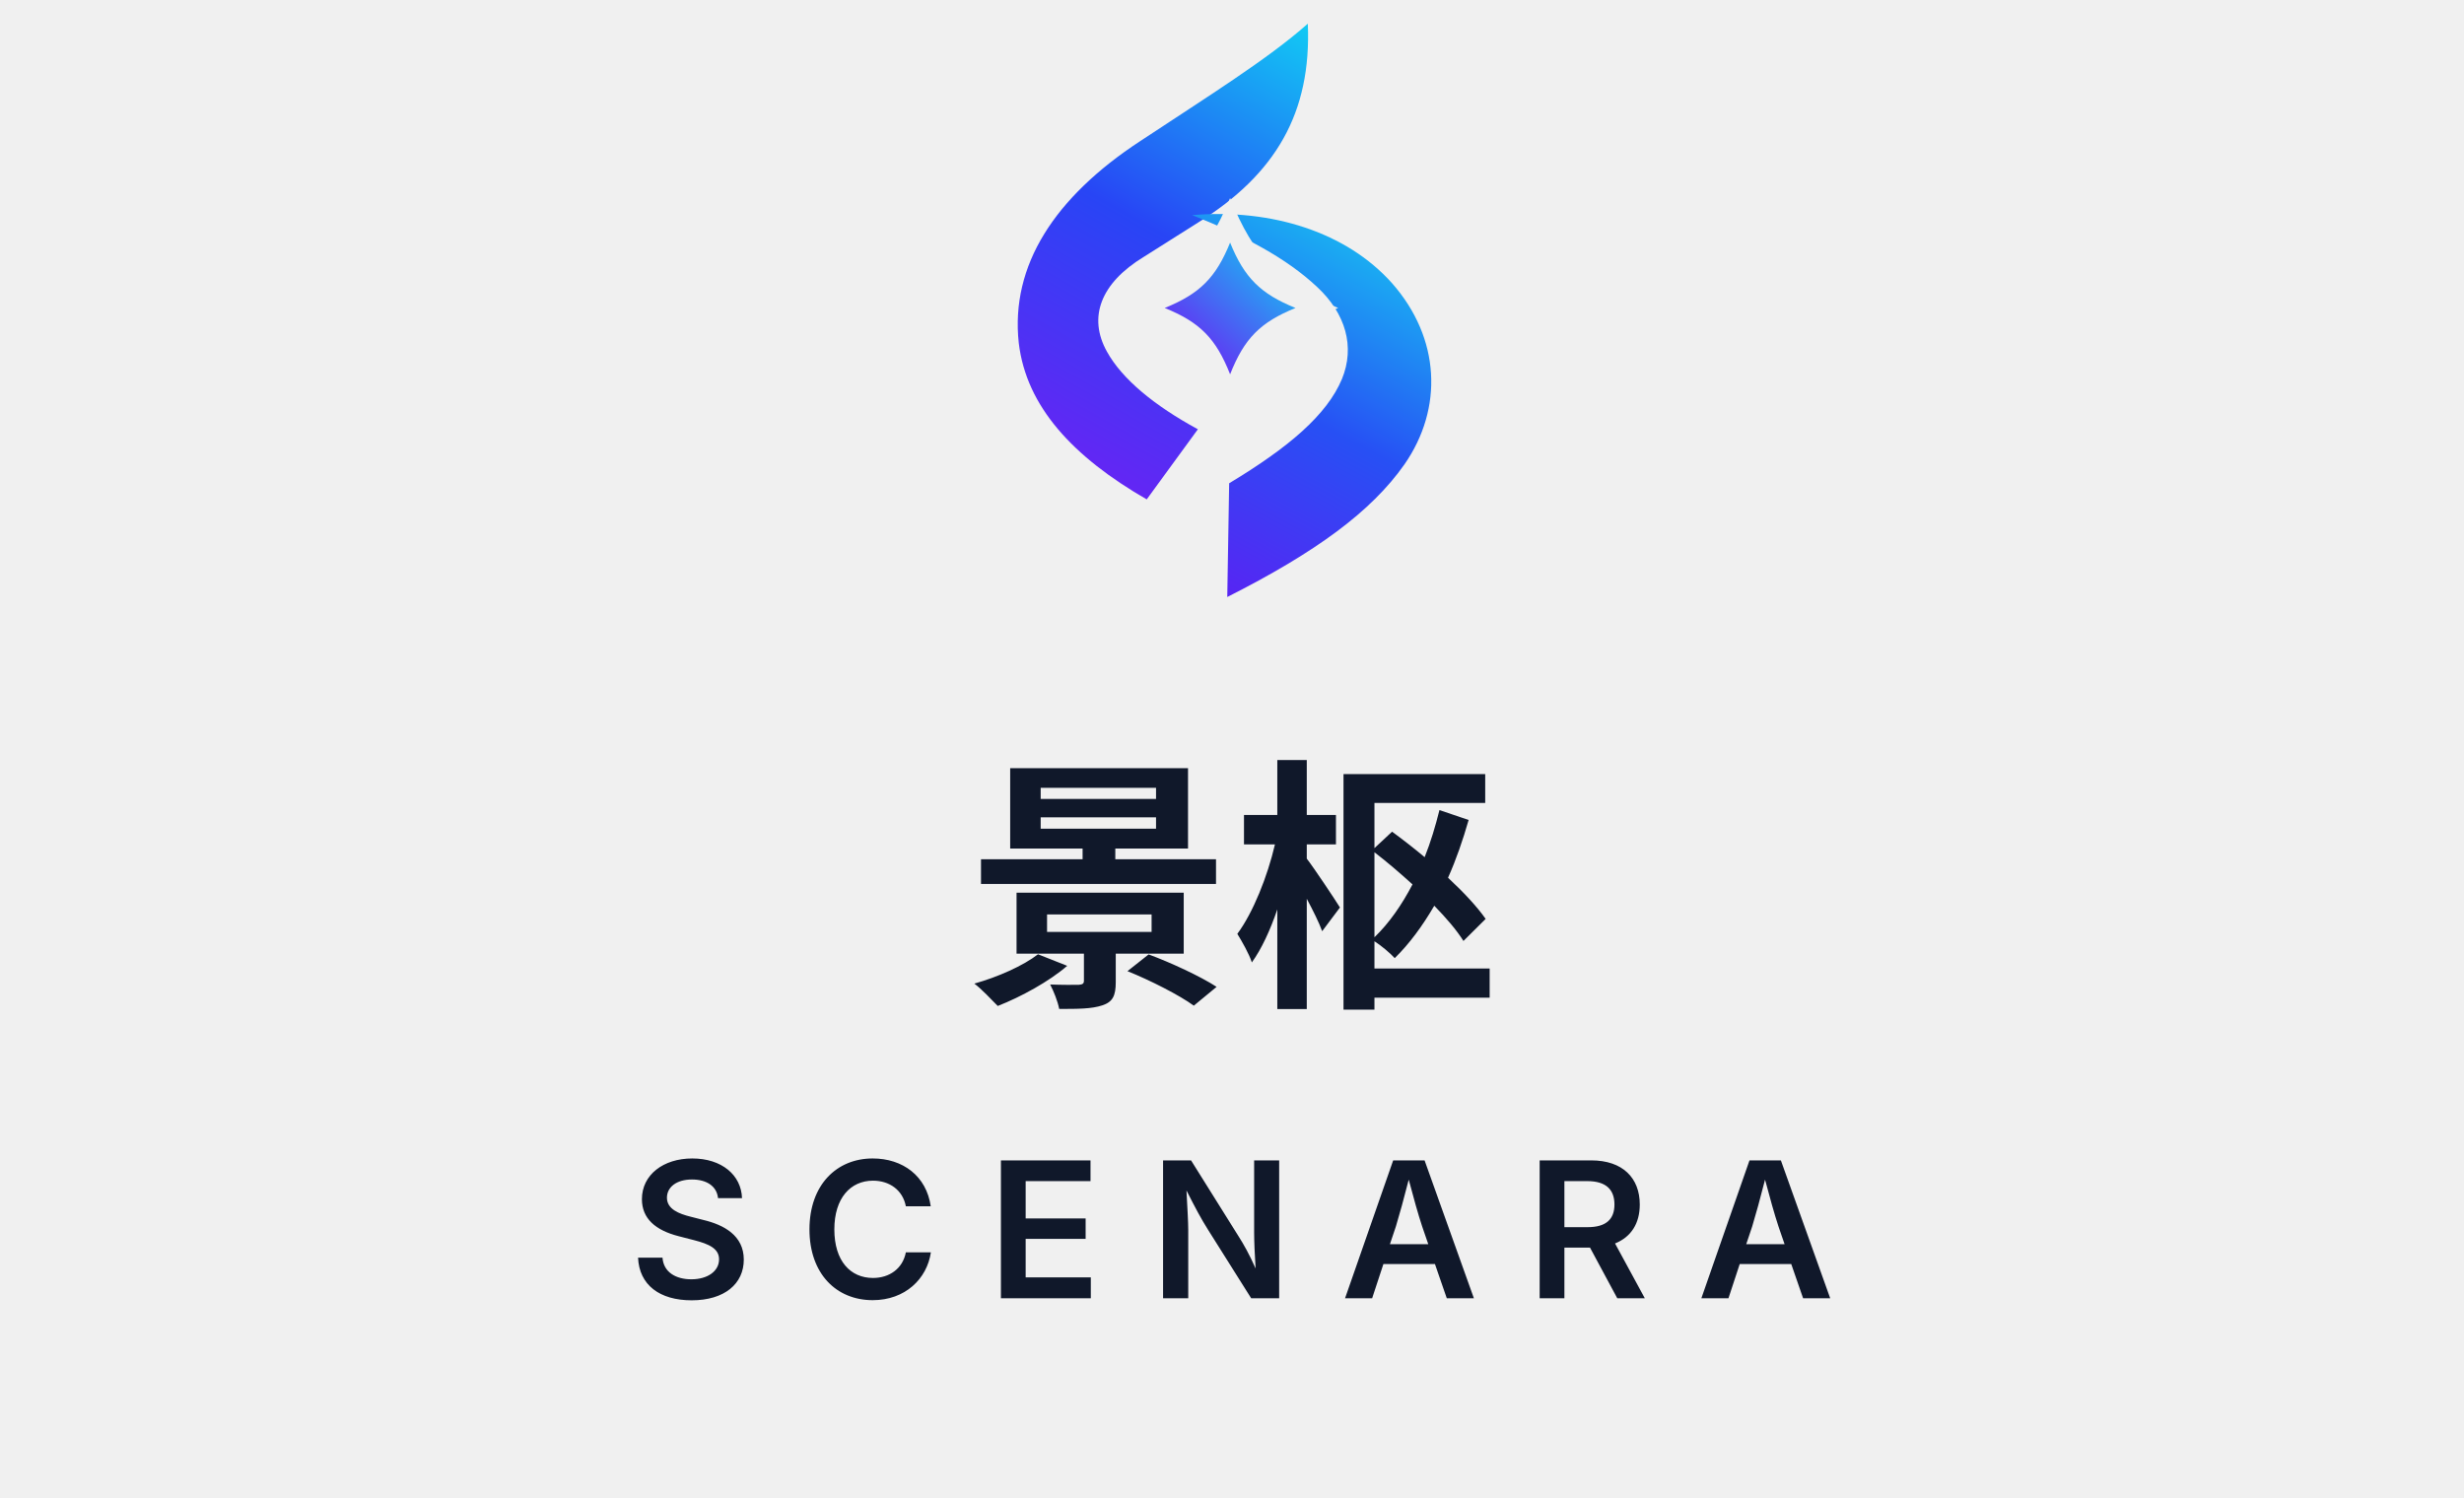
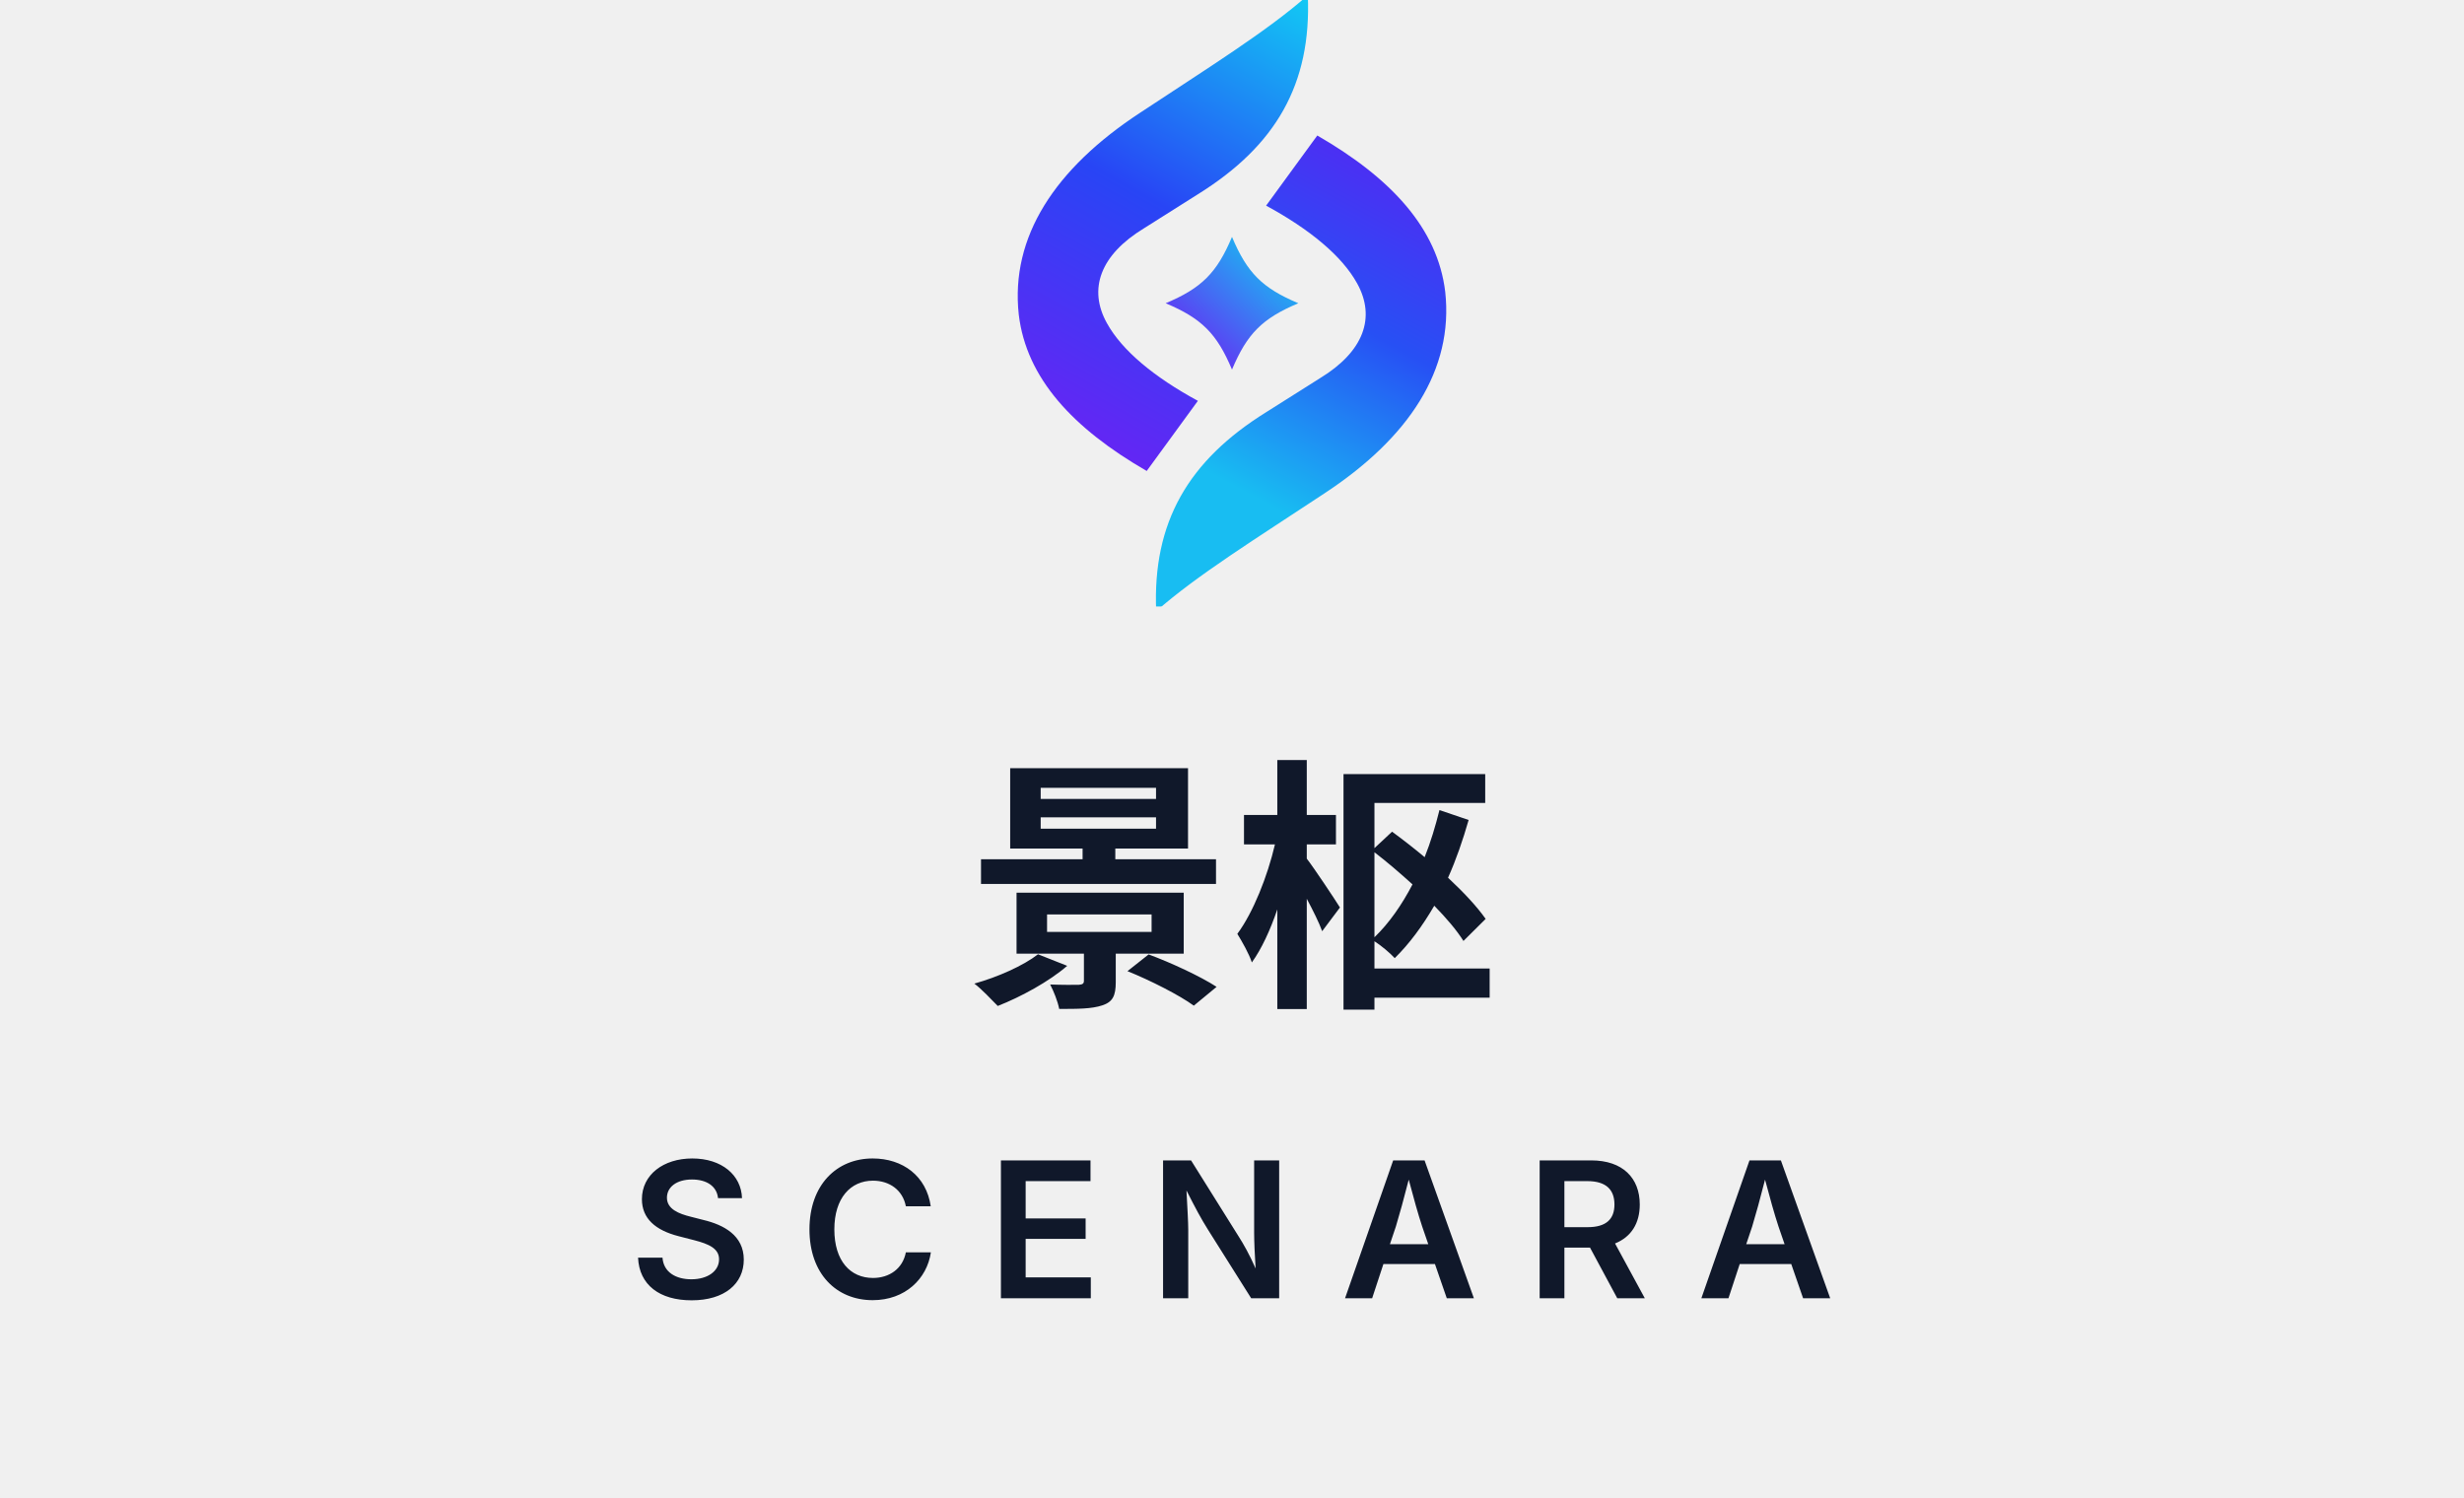
<svg xmlns="http://www.w3.org/2000/svg" viewBox="0 0 260 158" role="img" aria-labelledby="title">
  <defs>
    <linearGradient id="ribbon-a" x1="13" y1="51" x2="40" y2="3" gradientUnits="userSpaceOnUse">
      <stop stop-color="#6B22F4" />
      <stop offset=".52" stop-color="#2845F5" />
      <stop offset="1" stop-color="#12C8F4" />
    </linearGradient>
    <linearGradient id="ribbon-b" x1="49" y1="25" x2="29" y2="62" gradientUnits="userSpaceOnUse">
      <stop stop-color="#18BDF2" />
      <stop offset=".5" stop-color="#2750F4" />
      <stop offset="1" stop-color="#5824F3" />
    </linearGradient>
    <linearGradient id="core" x1="27" y1="38" x2="37" y2="27" gradientUnits="userSpaceOnUse">
      <stop stop-color="#6B22F4" />
      <stop offset="1" stop-color="#18BDF2" />
    </linearGradient>
    <mask id="core-cutout" maskUnits="userSpaceOnUse" x="0" y="0" width="64" height="64">
      <rect width="64" height="64" fill="#fff" />
-       <path d="M31.8 20.9c2.5 6.2 5.2 9 11.4 11.6-6.2 2.5-8.9 5.4-11.4 11.6-2.6-6.2-5.3-9.1-11.5-11.6 6.2-2.6 8.9-5.4 11.5-11.6Z" fill="#000" />
+       <path d="M32 20.5C34.6 26.7 37.3 29.4 43.5 32c-6.2 2.6-8.9 5.3-11.5 11.5-2.6-6.2-5.3-8.9-11.5-11.5 6.2-2.6 8.9-5.3 11.5-11.5Z" fill="#000" />
    </mask>
  </defs>
  <g transform="translate(98)">
    <g mask="url(#core-cutout)">
-       <path fill="url(#ribbon-a)" d="M40 2.5c.4 9.4-3.4 15.9-11.6 21l-5.7 3.6c-4.6 2.8-5.9 6.4-3.9 10 1.6 2.9 5 5.7 9.6 8.2L23 52.7c-7.8-4.5-12.7-9.8-13.5-16.5-.9-8.2 3.8-15.4 12.8-21.3C29.4 10.2 35.7 6.3 40 2.5Z" />
-       <path fill="url(#ribbon-b)" d="M27.8 22.7c8.4-.7 16.3 1.8 21.1 7.2 5.1 5.8 5.4 13.2 1.3 19.1-3.5 5-9.4 9.3-18.7 14l.2-12c6.3-3.8 10.3-7.2 11.9-11 1.4-3.4.4-6.9-2.6-9.7-3.3-3.1-7.7-5.4-13.2-7.6Z" />
+       <path fill="url(#ribbon-a)" transform="translate(0 -3)" d="M40 2.5c.4 9.4-3.4 15.9-11.6 21l-5.7 3.6c-4.6 2.8-5.9 6.4-3.9 10 1.6 2.9 5 5.7 9.6 8.2L23 52.7c-7.8-4.5-12.7-9.8-13.5-16.5-.9-8.2 3.8-15.4 12.8-21.3C29.4 10.2 35.7 6.3 40 2.5Z" />
+       <path fill="url(#ribbon-b)" transform="translate(0 3) rotate(180 32 32)" d="M40 2.5c.4 9.4-3.4 15.9-11.6 21l-5.7 3.6c-4.6 2.8-5.9 6.4-3.9 10 1.6 2.9 5 5.7 9.6 8.2L23 52.7c-7.8-4.5-12.7-9.8-13.5-16.5-.9-8.2 3.8-15.4 12.8-21.3C29.4 10.2 35.7 6.3 40 2.5Z" />
    </g>
-     <path fill="url(#core)" d="M31.8 25.6c1.5 3.7 3.2 5.4 6.9 6.9-3.7 1.5-5.4 3.2-6.9 7-1.5-3.8-3.2-5.5-6.9-7 3.7-1.5 5.4-3.2 6.9-6.9Z" />
+     <path fill="url(#core)" d="M32 25c1.6 3.8 3.2 5.4 7 7-3.8 1.6-5.4 3.2-7 7-1.6-3.8-3.2-5.4-7-7 3.8-1.6 5.4-3.2 7-7Z" />
  </g>
  <text x="130" y="104" text-anchor="middle" fill="#10182A" font-family="Noto Sans SC,Microsoft YaHei,sans-serif" font-size="28" font-weight="700">景枢</text>
  <text x="130" y="137" text-anchor="middle" fill="#10182A" font-family="Inter,Segoe UI,Arial,sans-serif" font-size="20" font-weight="600" letter-spacing="5">SCENARA</text>
</svg>
